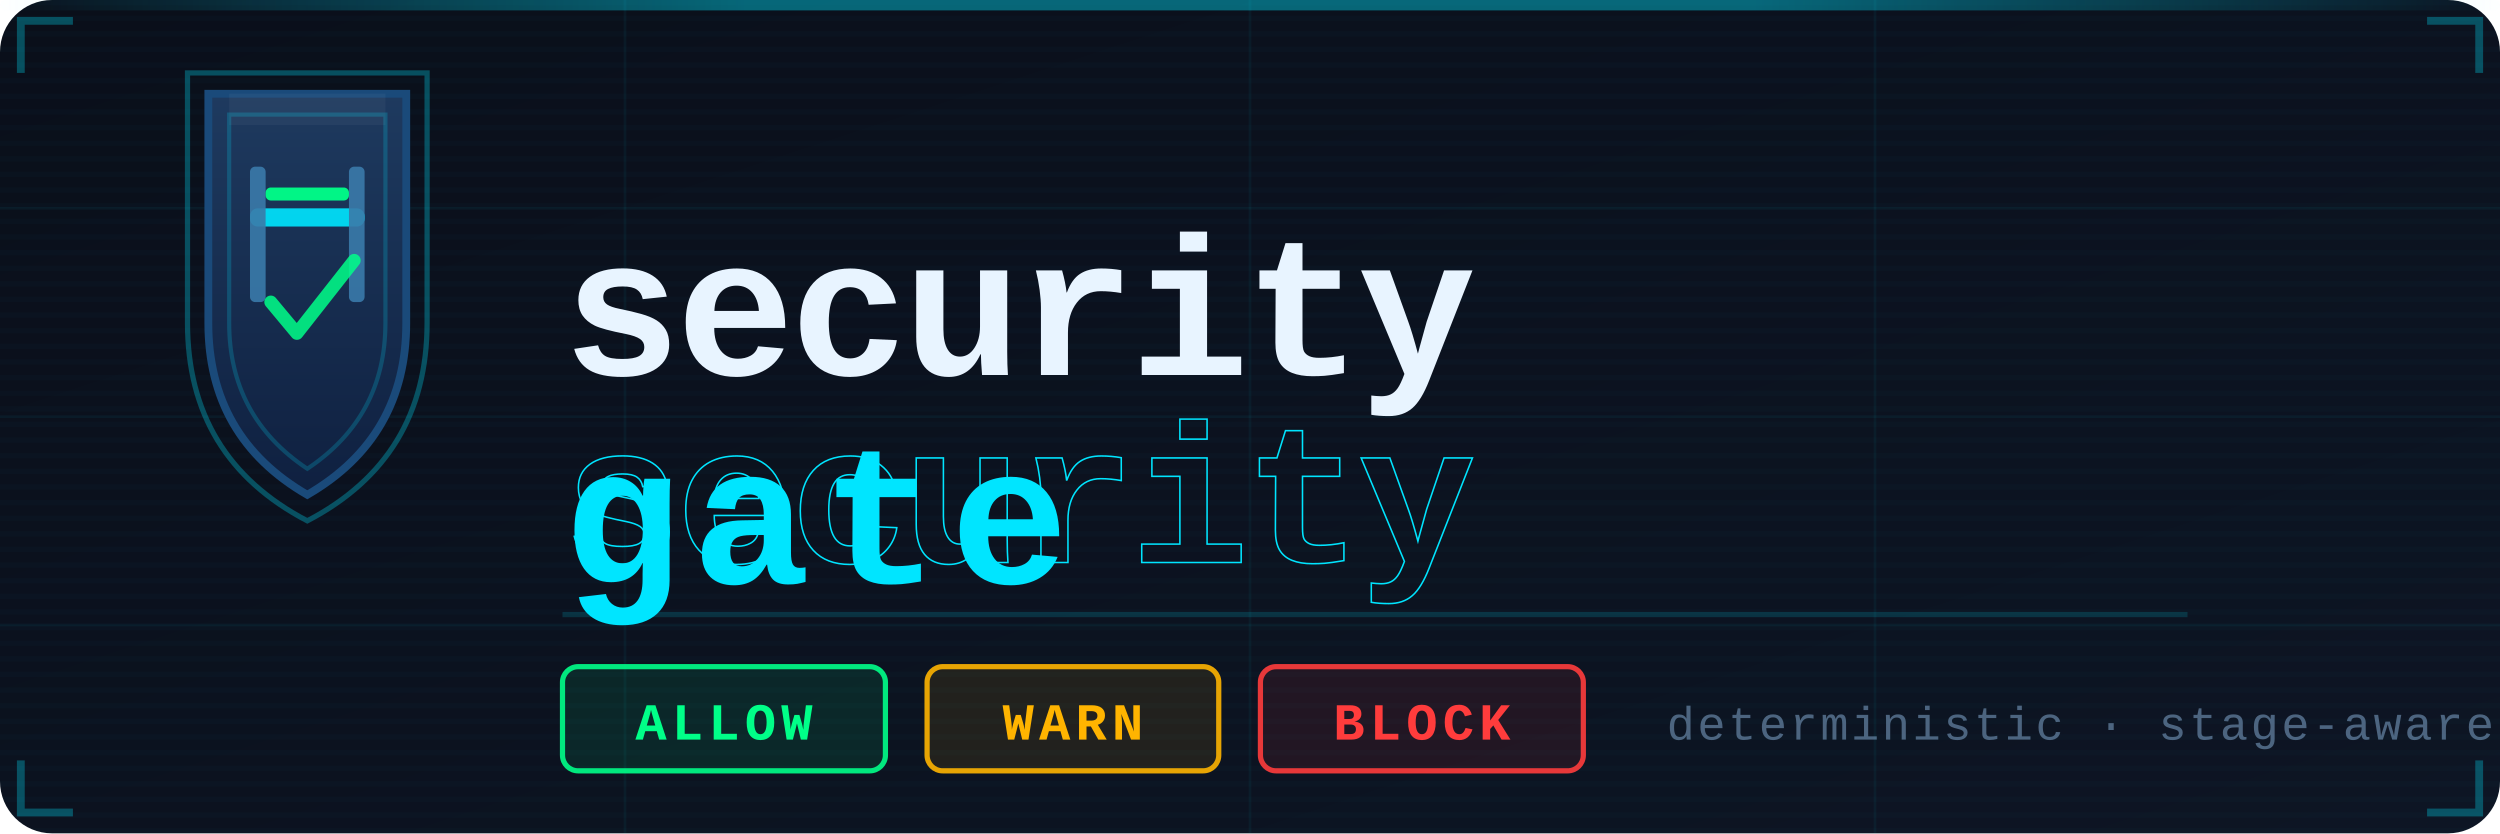
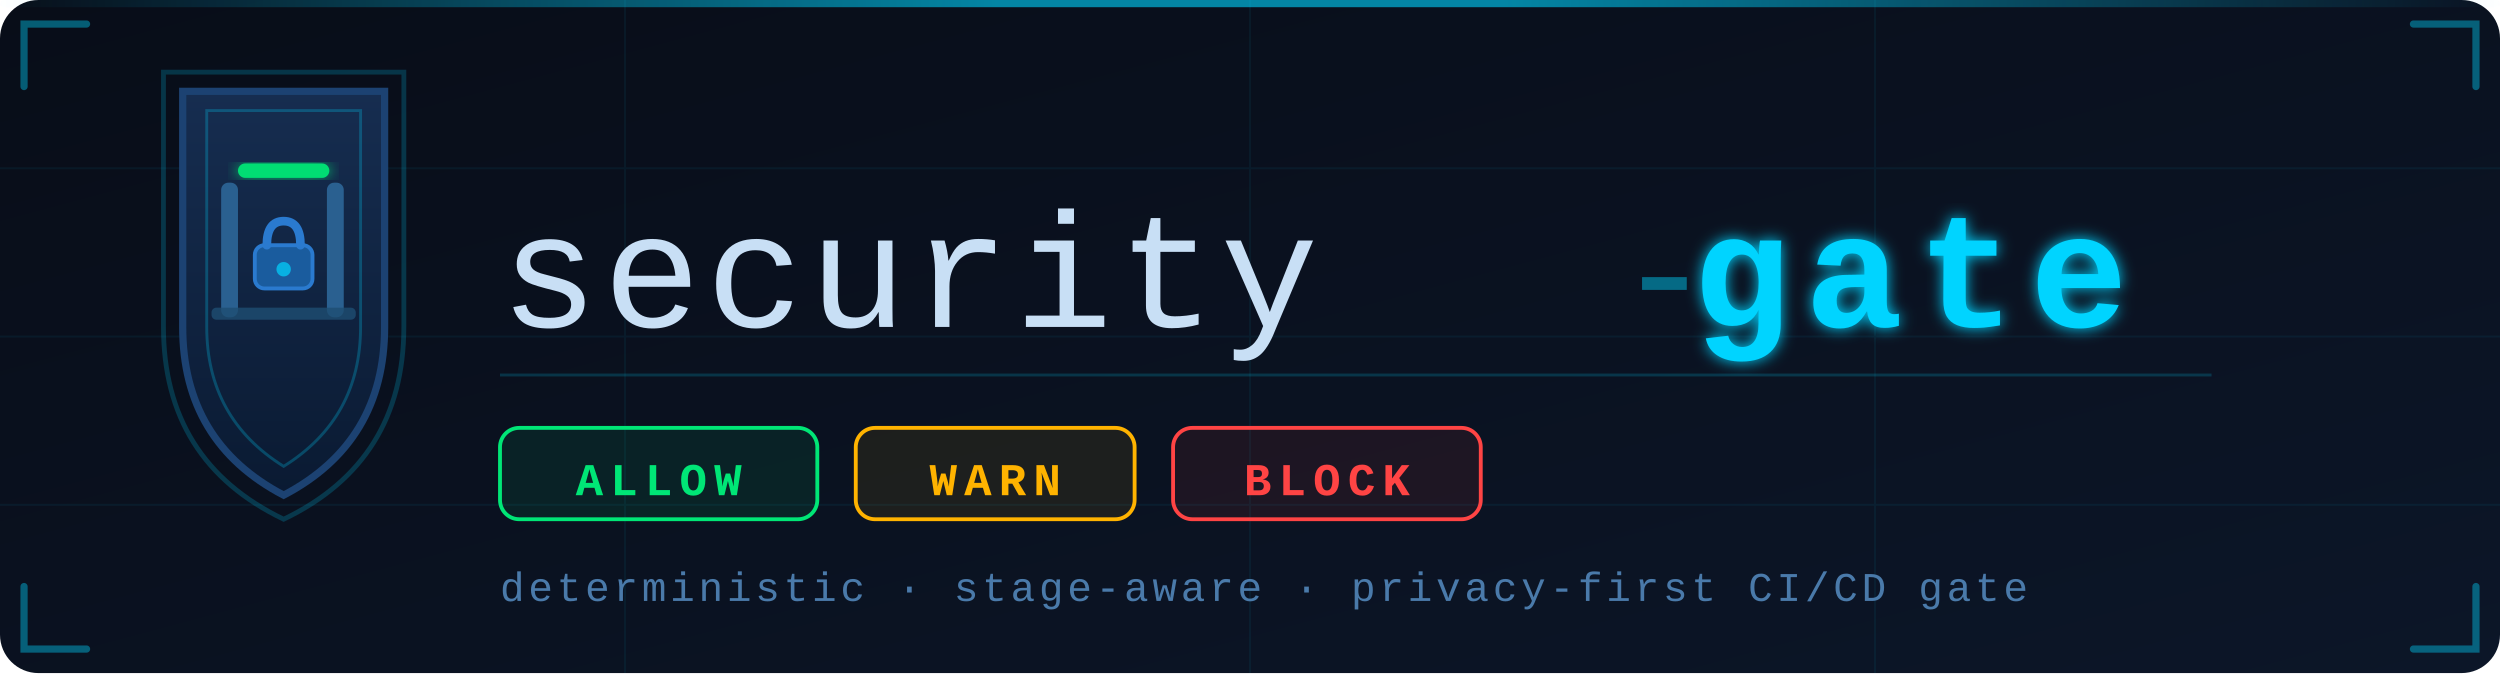
- <svg xmlns="http://www.w3.org/2000/svg" viewBox="0 0 480 160" width="480" height="160">
+ <svg xmlns="http://www.w3.org/2000/svg" viewBox="0 0 520 140" width="520" height="140">
  <defs>
-     <linearGradient id="bgGrad" x1="0%" y1="0%" x2="100%" y2="100%">
-       <stop offset="0%" style="stop-color:#0a0f1a" />
-       <stop offset="100%" style="stop-color:#0d1524" />
+     <linearGradient id="bg" x1="0%" y1="0%" x2="100%" y2="100%">
+       <stop offset="0%" stop-color="#080d18" />
+       <stop offset="100%" stop-color="#0c1628" />
    </linearGradient>
-     <linearGradient id="shieldGrad" x1="0%" y1="0%" x2="0%" y2="100%">
-       <stop offset="0%" style="stop-color:#1e3a5f" />
-       <stop offset="100%" style="stop-color:#0f2040" />
+     <linearGradient id="shieldFill" x1="0%" y1="0%" x2="0%" y2="100%">
+       <stop offset="0%" stop-color="#162d50" />
+       <stop offset="100%" stop-color="#0a1a32" />
    </linearGradient>
-     <filter id="glowGreen" x="-50%" y="-50%" width="200%" height="200%">
-       <feGaussianBlur stdDeviation="2" result="blur" />
+     <linearGradient id="scanBar" x1="0%" y1="0%" x2="100%" y2="0%">
+       <stop offset="0%" stop-color="#00d4ff" stop-opacity="0" />
+       <stop offset="40%" stop-color="#00d4ff" stop-opacity="0.6" />
+       <stop offset="60%" stop-color="#00d4ff" stop-opacity="0.6" />
+       <stop offset="100%" stop-color="#00d4ff" stop-opacity="0" />
+     </linearGradient>
+     <filter id="subtleGlow">
+       <feGaussianBlur stdDeviation="1.5" result="b" />
      <feMerge>
-         <feMergeNode in="blur" />
+         <feMergeNode in="b" />
        <feMergeNode in="SourceGraphic" />
      </feMerge>
    </filter>
-     <linearGradient id="barGrad" x1="0%" y1="0%" x2="100%" y2="0%">
-       <stop offset="0%" style="stop-color:#00e5ff;stop-opacity:0" />
-       <stop offset="30%" style="stop-color:#00e5ff;stop-opacity:1" />
-       <stop offset="70%" style="stop-color:#00e5ff;stop-opacity:1" />
-       <stop offset="100%" style="stop-color:#00e5ff;stop-opacity:0" />
-     </linearGradient>
-     <clipPath id="shieldClip">
-       <path d="M 40 18 L 78 18 L 78 58 Q 78 80 59 90 Q 40 80 40 58 Z" />
-     </clipPath>
-     <pattern id="scanlines" x="0" y="0" width="1" height="3" patternUnits="userSpaceOnUse">
-       <rect width="1" height="1" fill="rgba(0,229,255,0.03)" />
-     </pattern>
  </defs>
-   <rect width="480" height="160" fill="url(#bgGrad)" rx="10" />
-   <rect width="480" height="160" fill="url(#scanlines)" rx="10" opacity="0.5" />
-   <g stroke="rgba(0,229,255,0.05)" stroke-width="0.5">
-     <line x1="0" y1="40" x2="480" y2="40" />
-     <line x1="0" y1="80" x2="480" y2="80" />
-     <line x1="0" y1="120" x2="480" y2="120" />
-     <line x1="120" y1="0" x2="120" y2="160" />
-     <line x1="240" y1="0" x2="240" y2="160" />
-     <line x1="360" y1="0" x2="360" y2="160" />
+   <rect width="520" height="140" rx="8" fill="url(#bg)" />
+   <g stroke="#00d4ff" stroke-width="0.4" opacity="0.06">
+     <line x1="0" y1="35" x2="520" y2="35" />
+     <line x1="0" y1="70" x2="520" y2="70" />
+     <line x1="0" y1="105" x2="520" y2="105" />
+     <line x1="130" y1="0" x2="130" y2="140" />
+     <line x1="260" y1="0" x2="260" y2="140" />
+     <line x1="390" y1="0" x2="390" y2="140" />
  </g>
-   <path d="M 36 14 L 82 14 L 82 62 Q 82 88 59 100 Q 36 88 36 62 Z" fill="none" stroke="#00e5ff" stroke-width="1" opacity="0.3" />
-   <path d="M 40 18 L 78 18 L 78 62 Q 78 84 59 95 Q 40 84 40 62 Z" fill="url(#shieldGrad)" stroke="#1a4a7a" stroke-width="1.5" />
-   <path d="M 44 22 L 74 22 L 74 62 Q 74 80 59 90 Q 44 80 44 62 Z" fill="none" stroke="rgba(0,229,255,0.2)" stroke-width="0.8" />
-   <rect x="48" y="40" width="22" height="3.5" rx="1.5" fill="#00e5ff" opacity="0.9" />
-   <rect x="48" y="32" width="3" height="26" rx="1" fill="#3a7aaa" opacity="0.9" />
-   <rect x="67" y="32" width="3" height="26" rx="1" fill="#3a7aaa" opacity="0.9" />
-   <rect x="51" y="36" width="16" height="2.5" rx="1" fill="#00ff88" opacity="0.95" />
-   <polyline points="52,58 57,64 68,50" fill="none" stroke="#00ff88" stroke-width="2.5" stroke-linecap="round" stroke-linejoin="round" opacity="0.85" />
-   <path d="M 44 18 L 74 18 L 74 24 L 44 24 Z" fill="rgba(255,255,255,0.04)" rx="1" />
-   <text x="108" y="72" font-family="'Courier New', Courier, monospace" font-size="38" font-weight="700" letter-spacing="-1" fill="#e8f4ff">security</text>
-   <text x="108" y="108" font-family="'Courier New', Courier, monospace" font-size="38" font-weight="700" letter-spacing="-1" fill="none" stroke="#00e5ff" stroke-width="0.3">security</text>
-   <text x="108" y="112" font-family="'Courier New', Courier, monospace" font-size="38" font-weight="700" letter-spacing="2" fill="#00e5ff">gate</text>
-   <line x1="108" y1="118" x2="420" y2="118" stroke="rgba(0,229,255,0.15)" stroke-width="1" />
-   <rect x="108" y="128" width="62" height="20" rx="3" fill="rgba(0,255,136,0.1)" stroke="#00ff88" stroke-width="1" opacity="0.9" />
-   <text x="139" y="142" font-family="'Courier New', monospace" font-size="10" font-weight="700" fill="#00ff88" text-anchor="middle" letter-spacing="1">ALLOW</text>
-   <rect x="178" y="128" width="56" height="20" rx="3" fill="rgba(255,180,0,0.1)" stroke="#ffb400" stroke-width="1" opacity="0.9" />
-   <text x="206" y="142" font-family="'Courier New', monospace" font-size="10" font-weight="700" fill="#ffb400" text-anchor="middle" letter-spacing="1">WARN</text>
-   <rect x="242" y="128" width="62" height="20" rx="3" fill="rgba(255,60,60,0.1)" stroke="#ff3c3c" stroke-width="1" opacity="0.9" />
-   <text x="273" y="142" font-family="'Courier New', monospace" font-size="10" font-weight="700" fill="#ff3c3c" text-anchor="middle" letter-spacing="1">BLOCK</text>
-   <text x="320" y="142" font-family="'Courier New', monospace" font-size="9" fill="rgba(140,180,220,0.5)" letter-spacing="0.5">deterministic · stage-aware · auditable</text>
-   <g stroke="rgba(0,229,255,0.3)" stroke-width="1.5" fill="none">
-     <polyline points="4,14 4,4 14,4" />
-     <polyline points="466,4 476,4 476,14" />
-     <polyline points="4,146 4,156 14,156" />
-     <polyline points="466,156 476,156 476,146" />
+   <g stroke="#00d4ff" stroke-width="1.5" stroke-linecap="round" fill="none" opacity="0.4">
+     <polyline points="5,18 5,5 18,5" />
+     <polyline points="502,5 515,5 515,18" />
+     <polyline points="5,122 5,135 18,135" />
+     <polyline points="502,135 515,135 515,122" />
  </g>
-   <rect x="0" y="0" width="480" height="2" rx="1" fill="url(#barGrad)" opacity="0.4">
-     <animate attributeName="y" values="0;158;0" dur="4s" repeatCount="indefinite" />
-     <animate attributeName="opacity" values="0.4;0.1;0.4" dur="4s" repeatCount="indefinite" />
+   <path d="M34,15 L84,15 L84,68 Q84,96 59,108 Q34,96 34,68 Z" fill="none" stroke="#00d4ff" stroke-width="1" opacity="0.2" />
+   <path d="M38,19 L80,19 L80,68 Q80,92 59,103 Q38,92 38,68 Z" fill="url(#shieldFill)" stroke="#1c4272" stroke-width="1.5" />
+   <path d="M43,23 L75,23 L75,68 Q75,87 59,97 Q43,87 43,68 Z" fill="none" stroke="#00d4ff" stroke-width="0.6" opacity="0.25" />
+   <rect x="46" y="38" width="3.5" height="28" rx="1.5" fill="#2a6090" />
+   <rect x="68" y="38" width="3.5" height="28" rx="1.5" fill="#2a6090" />
+   <rect x="44" y="64" width="30" height="2.5" rx="1" fill="#1e4d72" opacity="0.8" />
+   <rect x="49.5" y="34" width="19" height="3" rx="1.5" fill="#00e676" filter="url(#subtleGlow)" opacity="0.95" />
+   <rect x="53" y="51" width="12" height="9" rx="2" fill="#1a5c9e" stroke="#2a7acf" stroke-width="0.8" />
+   <path d="M55.5,51 Q55.5,46 59,46 Q62.5,46 62.5,51" fill="none" stroke="#2a7acf" stroke-width="1.8" stroke-linecap="round" />
+   <circle cx="59" cy="56" r="1.5" fill="#00d4ff" opacity="0.7" />
+   <text x="104" y="68" font-family="'Courier New', Courier, monospace" font-size="34" font-weight="400" letter-spacing="1" fill="#c8dff5">security</text>
+   <text x="336" y="68" font-family="'Courier New', Courier, monospace" font-size="34" fill="#00d4ff" opacity="0.45">-</text>
+   <text x="352" y="68" font-family="'Courier New', Courier, monospace" font-size="34" font-weight="700" letter-spacing="3" fill="#00d4ff" filter="url(#subtleGlow)">gate</text>
+   <line x1="104" y1="78" x2="460" y2="78" stroke="#00d4ff" stroke-width="0.6" opacity="0.18" />
+   <rect x="104" y="89" width="66" height="19" rx="4" fill="rgba(0,230,118,0.08)" stroke="#00e676" stroke-width="0.8" />
+   <text x="137" y="103" font-family="'Courier New', monospace" font-size="9.5" font-weight="700" fill="#00e676" text-anchor="middle" letter-spacing="1.5">ALLOW</text>
+   <rect x="178" y="89" width="58" height="19" rx="4" fill="rgba(255,179,0,0.08)" stroke="#ffb300" stroke-width="0.8" />
+   <text x="207" y="103" font-family="'Courier New', monospace" font-size="9.5" font-weight="700" fill="#ffb300" text-anchor="middle" letter-spacing="1.5">WARN</text>
+   <rect x="244" y="89" width="64" height="19" rx="4" fill="rgba(255,50,50,0.08)" stroke="#ff4444" stroke-width="0.8" />
+   <text x="276" y="103" font-family="'Courier New', monospace" font-size="9.5" font-weight="700" fill="#ff4444" text-anchor="middle" letter-spacing="1.5">BLOCK</text>
+   <text x="104" y="125" font-family="'Courier New', monospace" font-size="8.5" fill="#4a7aaa" letter-spacing="0.8">deterministic · stage-aware · privacy-first CI/CD gate</text>
+   <rect x="0" y="0" width="520" height="1.5" rx="1" fill="url(#scanBar)">
+     <animate attributeName="y" values="8;132;8" dur="5s" repeatCount="indefinite" calcMode="ease-in-out" />
+     <animate attributeName="opacity" values="0.5;0.15;0.5" dur="5s" repeatCount="indefinite" />
  </rect>
</svg>
